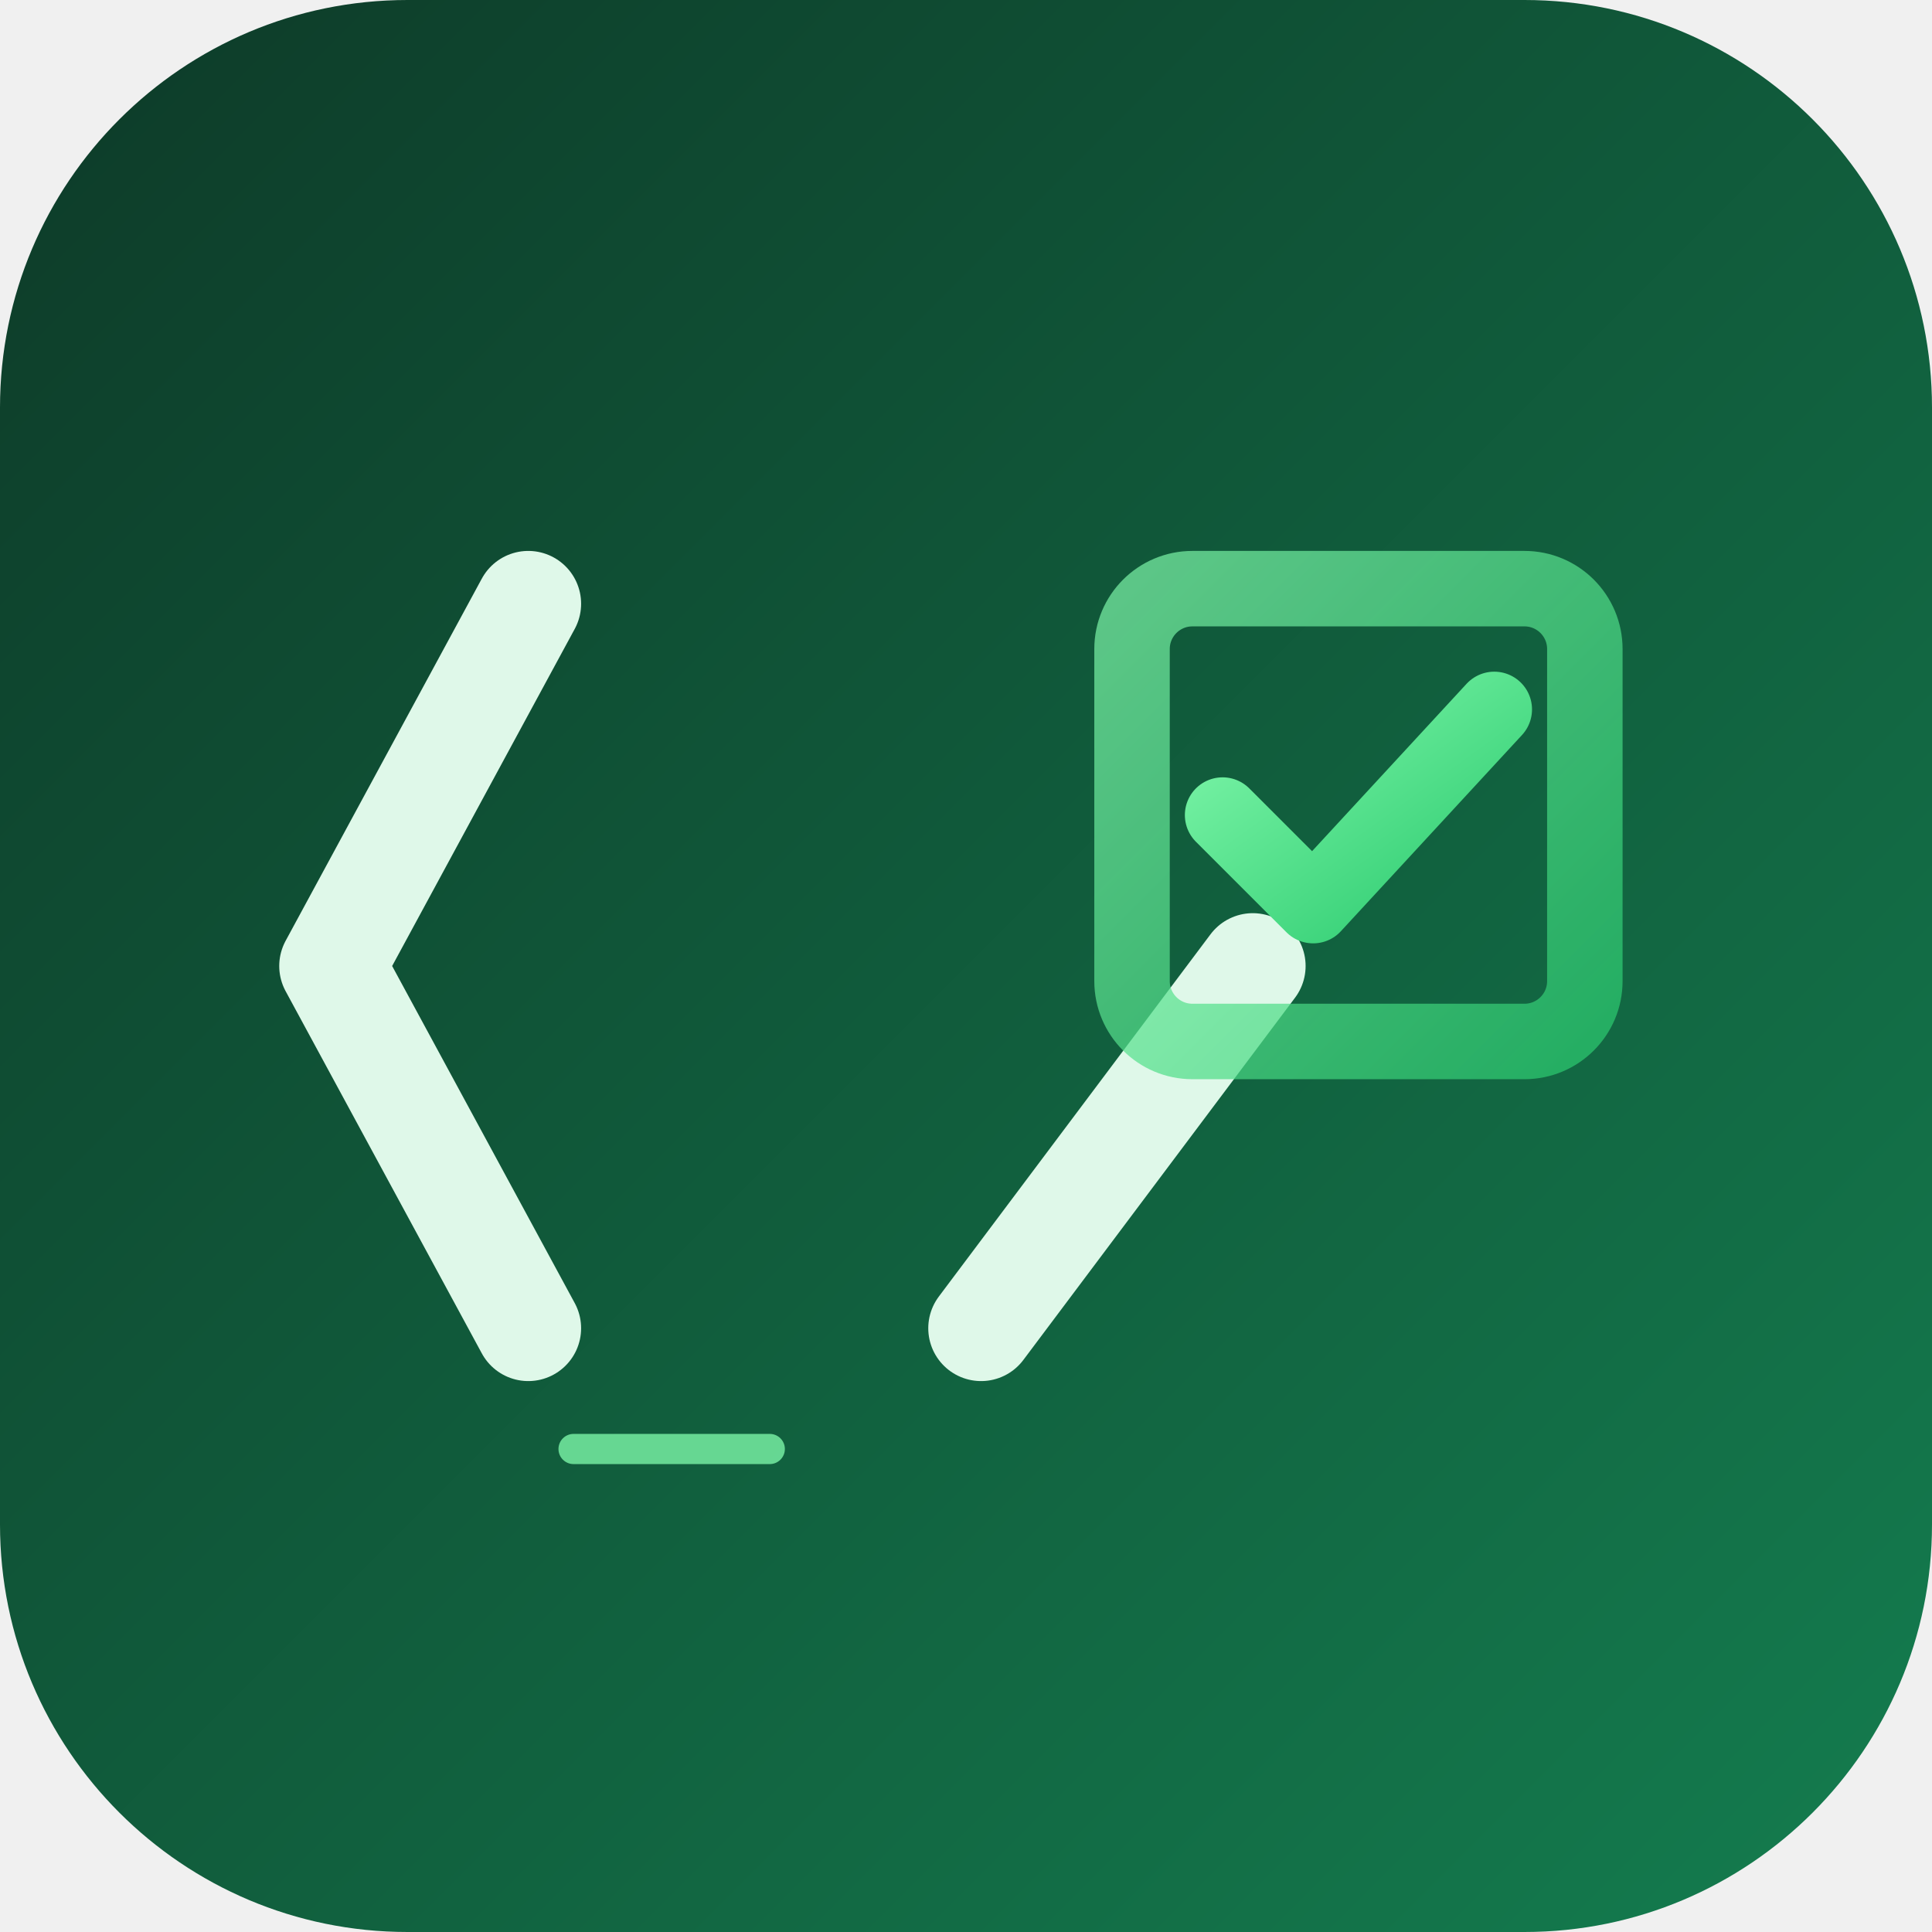
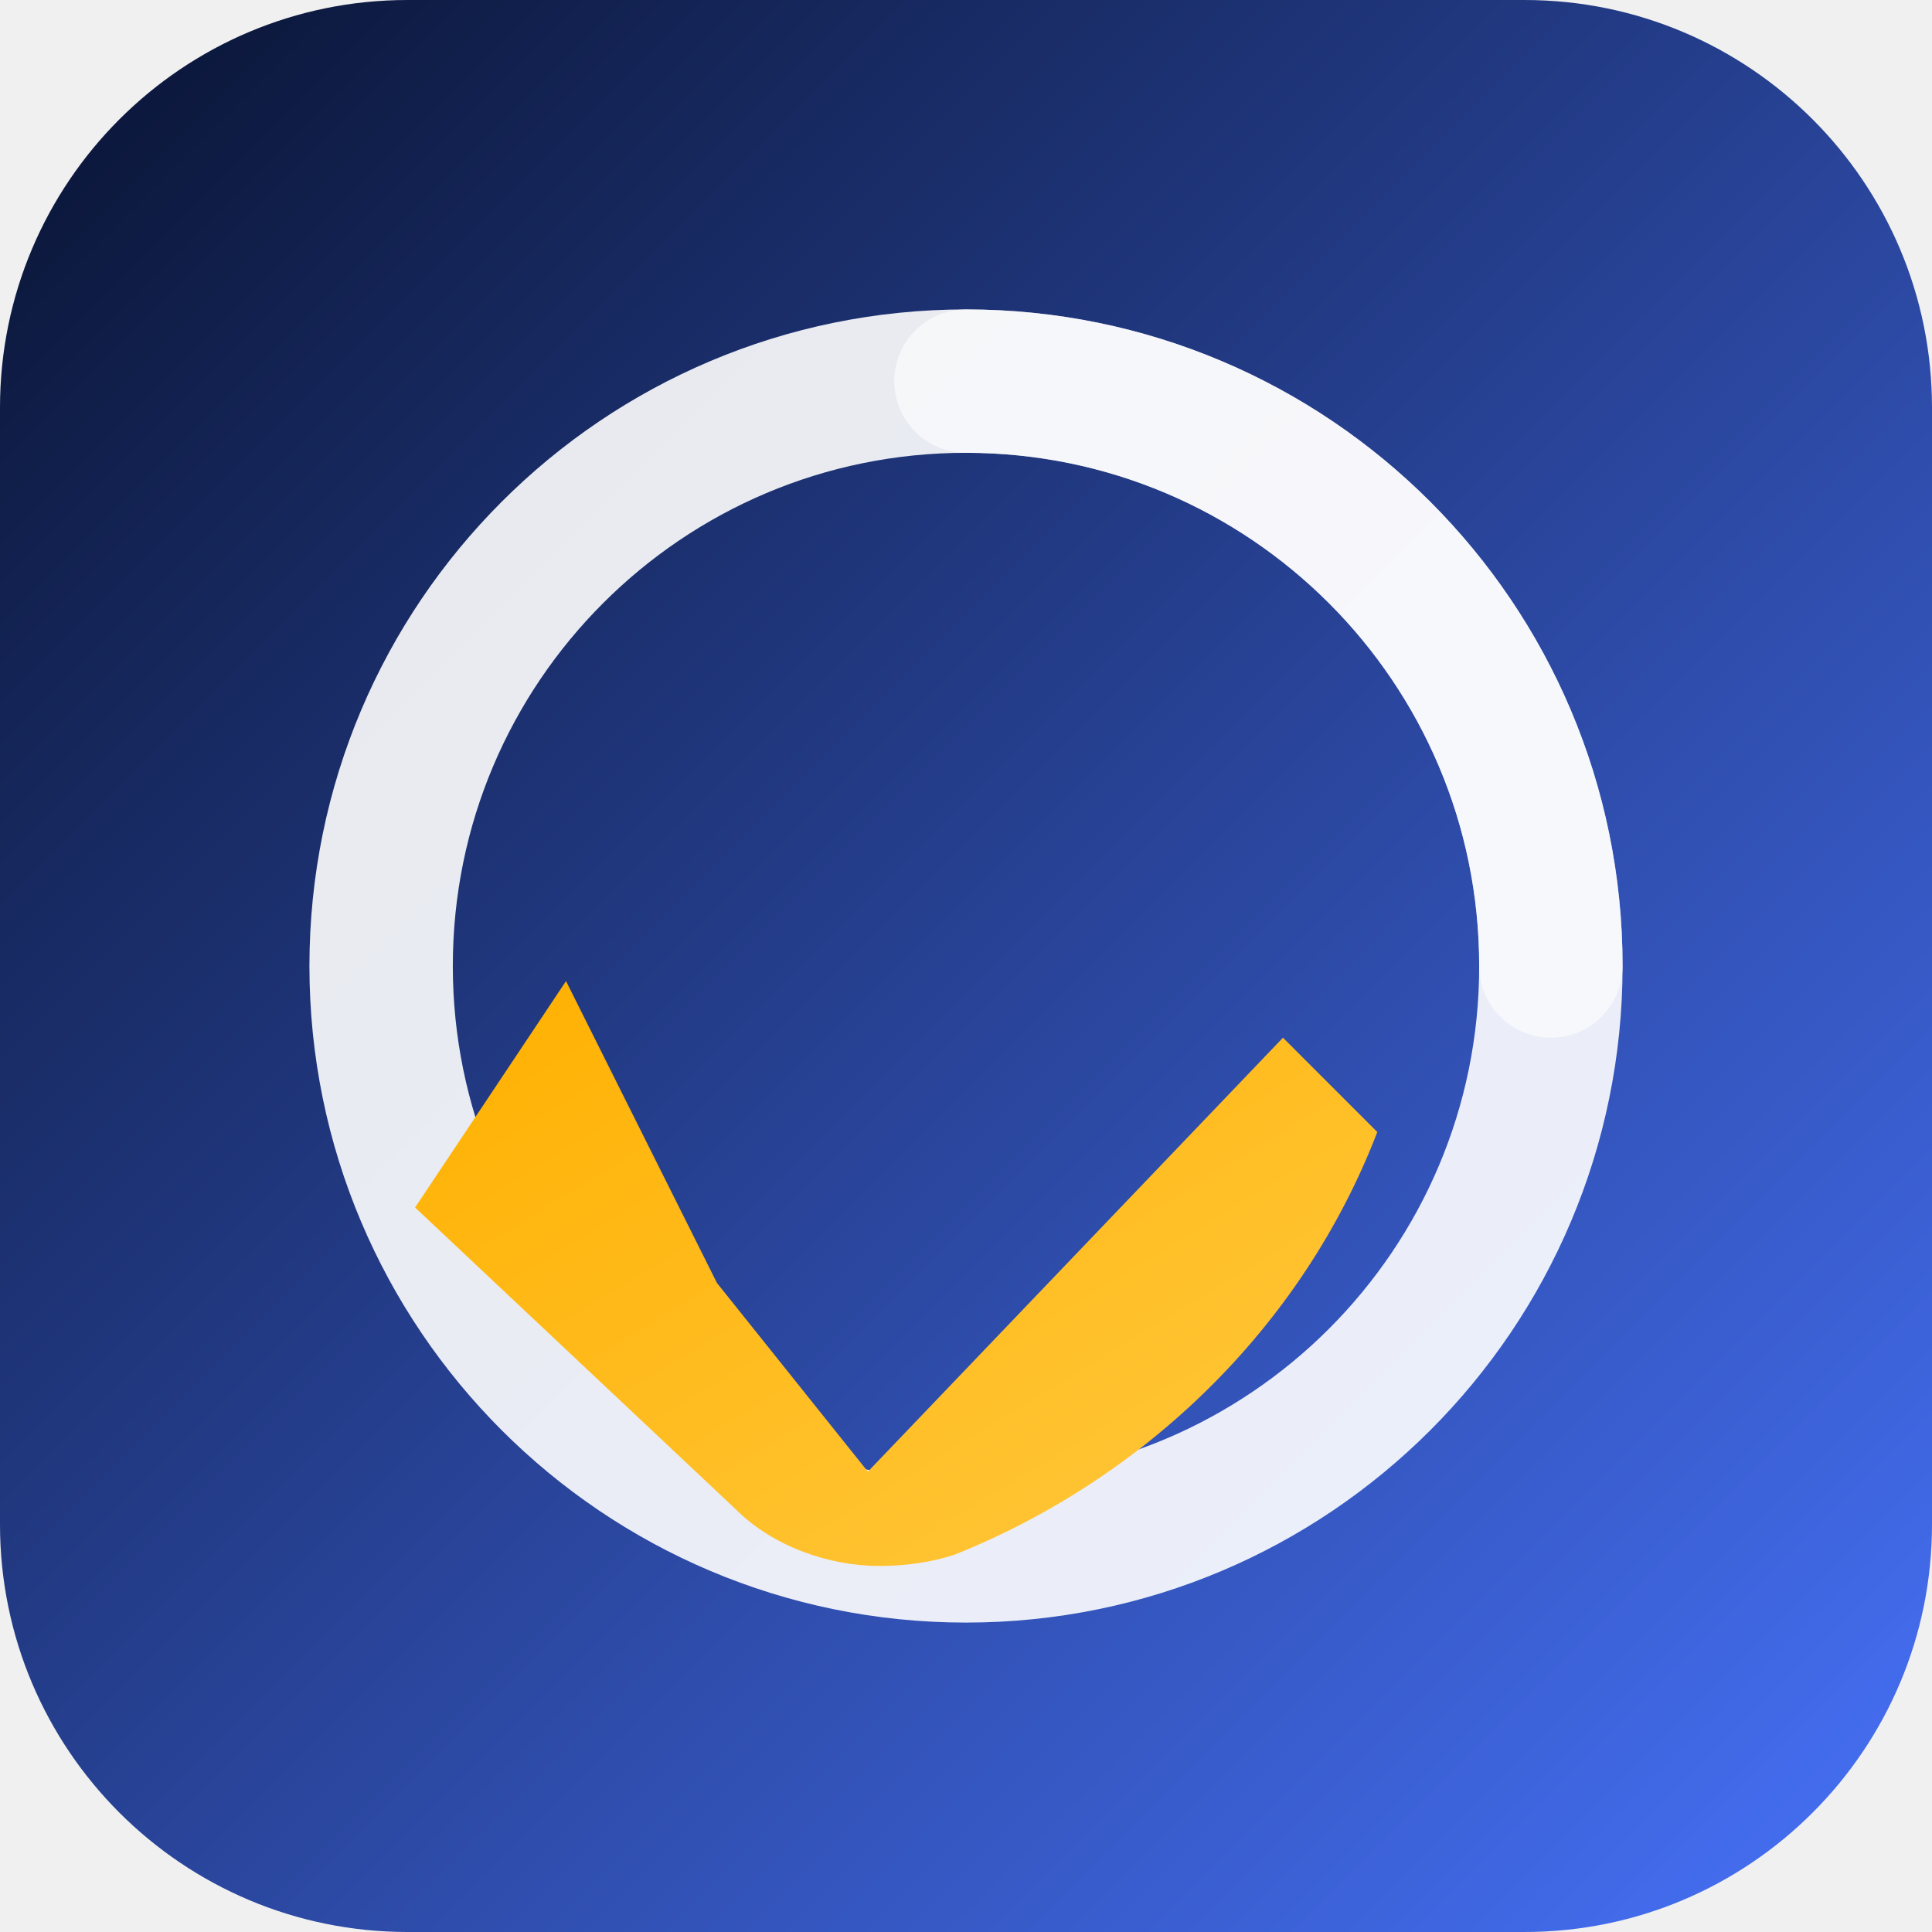
<svg xmlns="http://www.w3.org/2000/svg" viewBox="0 0 512 512" fill="none">
  <defs>
    <linearGradient id="bg" x1="0" y1="0" x2="512" y2="512" gradientUnits="userSpaceOnUse">
-       <stop offset="0%" stop-color="#0d3a28" />
-       <stop offset="100%" stop-color="#147d4f" />
+       <stop offset="0%" stop-color="#081230" />
+       <stop offset="100%" stop-color="#4772FA" />
    </linearGradient>
-     <linearGradient id="check" x1="0" y1="0" x2="1" y2="1">
-       <stop offset="0%" stop-color="#7cf5a8" />
-       <stop offset="100%" stop-color="#2ecc71" />
+     <linearGradient id="gold" x1="0" y1="0" x2="1" y2="1">
+       <stop offset="0%" stop-color="#FFB000" />
+       <stop offset="100%" stop-color="#FFC940" />
    </linearGradient>
  </defs>
  <rect width="512" height="512" rx="108" fill="url(#bg)" />
-   <path d="M140 160 L88 256 L140 352" stroke="#dff8e9" stroke-width="28" stroke-linecap="round" stroke-linejoin="round" fill="none" />
-   <path d="M260 352 L332 256" stroke="#dff8e9" stroke-width="28" stroke-linecap="round" stroke-linejoin="round" fill="none" />
-   <rect x="300" y="156" width="120" height="120" rx="16" stroke="url(#check)" stroke-width="20" fill="none" opacity="0.7" />
-   <path d="M324 216 L348 240 L396 188" stroke="url(#check)" stroke-width="20" stroke-linecap="round" stroke-linejoin="round" fill="none" />
-   <rect x="148" y="380" width="60" height="8" rx="4" fill="#7cf5a8" opacity="0.8" />
+   <circle cx="256" cy="256" r="155" stroke="white" stroke-width="38" fill="none" opacity="0.9" />
+   <path d="M256 101 A155 155 0 0 1 411 256" stroke="white" stroke-width="38" fill="none" stroke-linecap="round" opacity="0.6" />
+   <path d="M150 260 L110 320 L195 400 C205 410, 220 415, 233 415 C240 415, 247 414, 253 412 C303 392, 345 352, 365 300 L340 275 L230 390 L190 340 Z" fill="url(#gold)" />
</svg>
